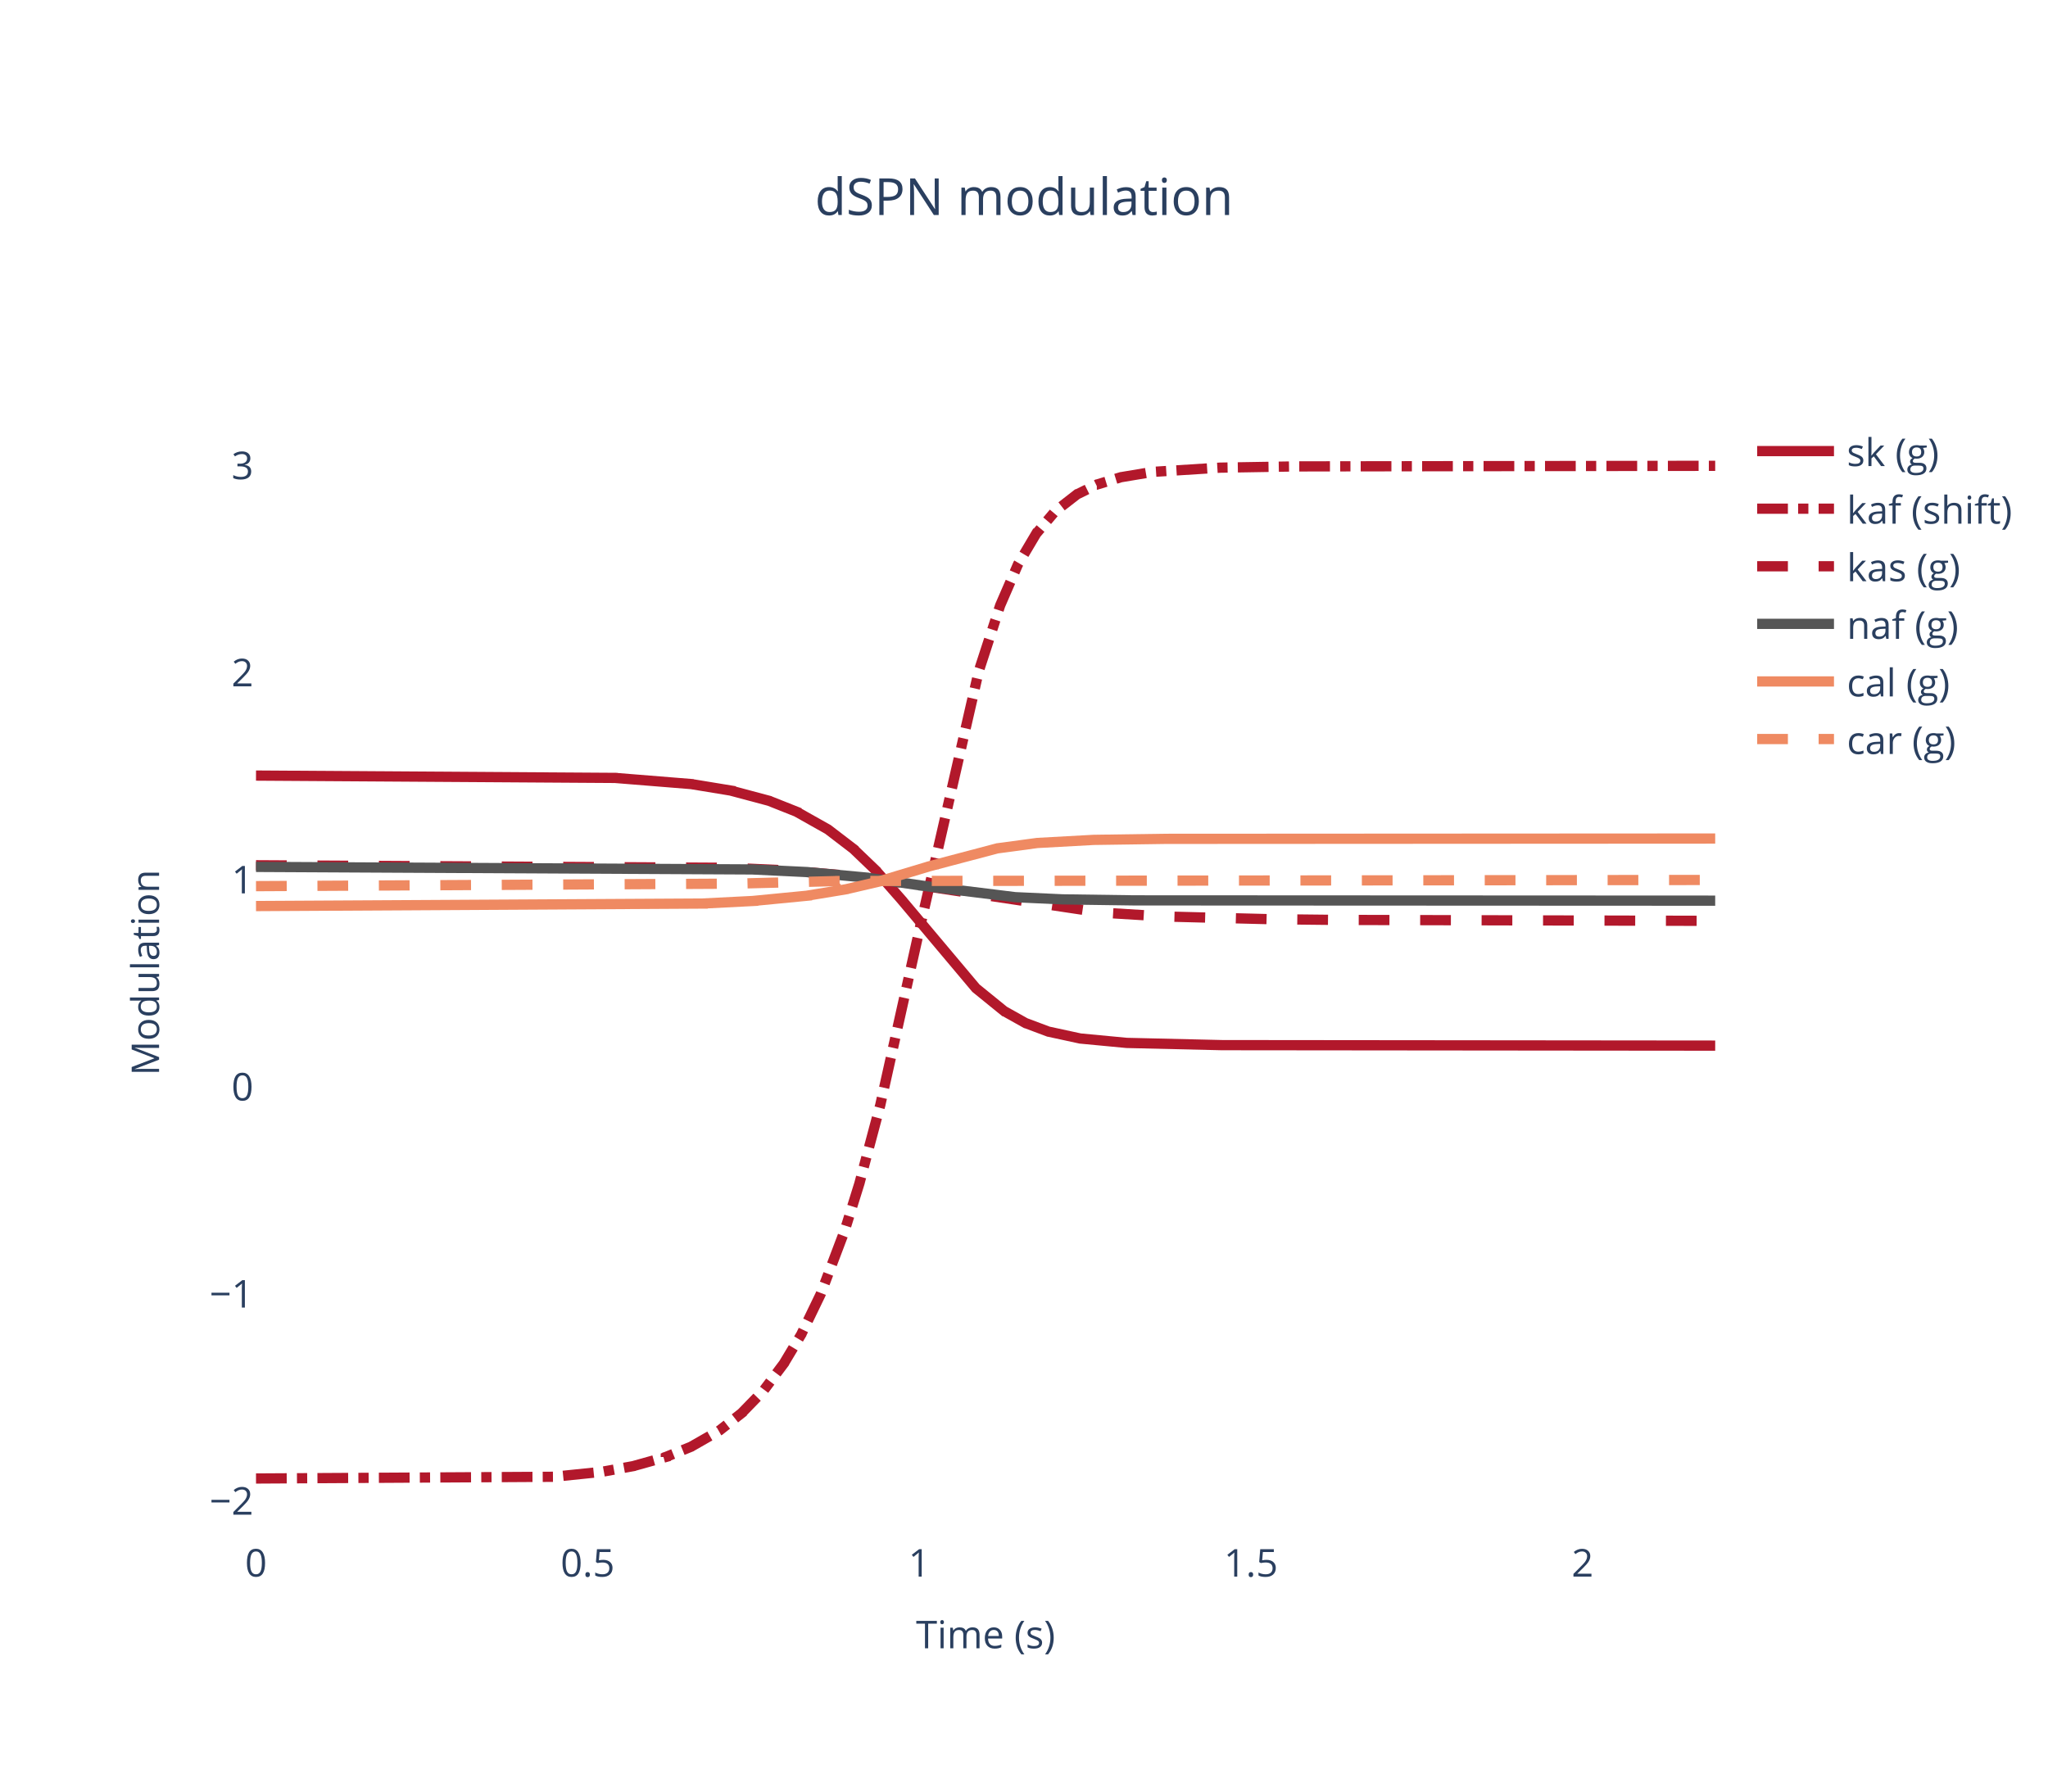
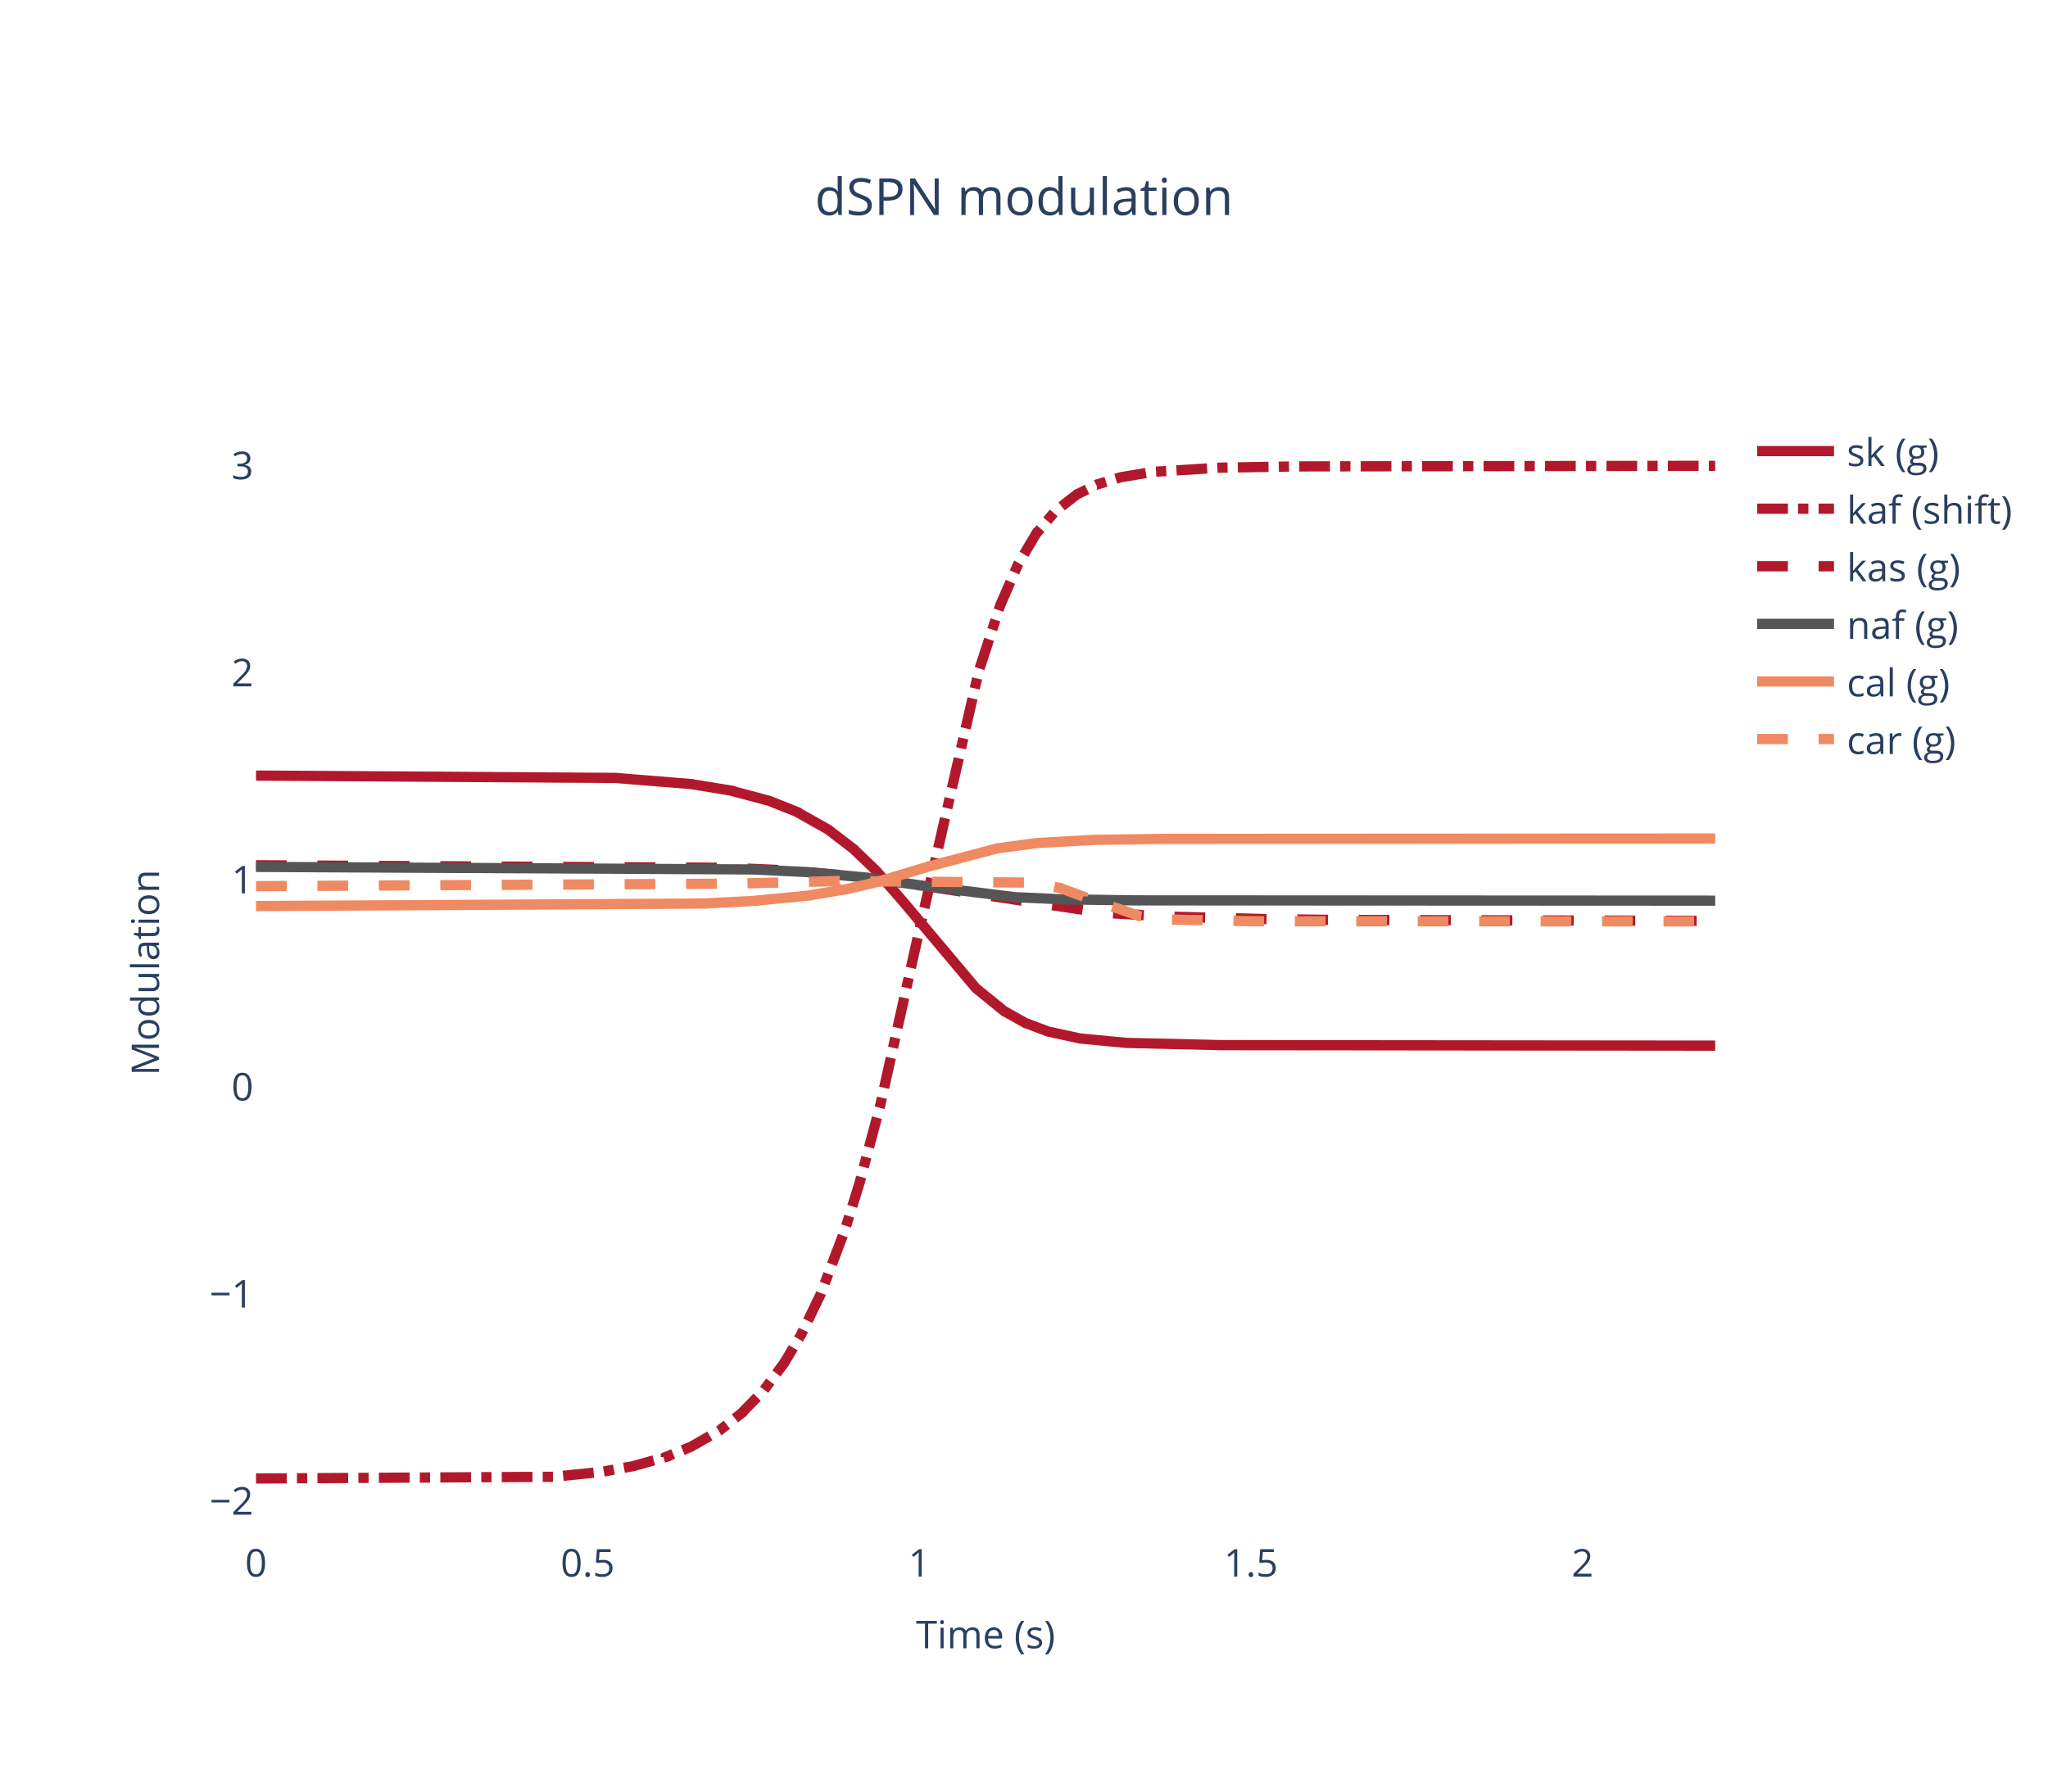
<svg xmlns="http://www.w3.org/2000/svg" class="main-svg" width="800" height="700" style="" viewBox="0 0 800 700">
  <rect x="0" y="0" width="800" height="700" style="fill: rgb(255, 255, 255); fill-opacity: 1;" />
-   <defs id="defs-c8bf48">
+   <defs id="defs-66102b">
    <g class="clips">
-       <clipPath id="clipc8bf48xyplot" class="plotclip">
+       <clipPath id="clip66102bxyplot" class="plotclip">
        <rect width="570" height="440" />
      </clipPath>
-       <clipPath class="axesclip" id="clipc8bf48x">
+       <clipPath class="axesclip" id="clip66102bx">
        <rect x="100" y="0" width="570" height="700" />
      </clipPath>
-       <clipPath class="axesclip" id="clipc8bf48y">
+       <clipPath class="axesclip" id="clip66102by">
        <rect x="0" y="160" width="800" height="440" />
      </clipPath>
-       <clipPath class="axesclip" id="clipc8bf48xy">
+       <clipPath class="axesclip" id="clip66102bxy">
        <rect x="100" y="160" width="570" height="440" />
      </clipPath>
    </g>
    <g class="gradients" />
    <g class="patterns" />
  </defs>
  <g class="bglayer" />
  <g class="layer-below">
    <g class="imagelayer" />
    <g class="shapelayer" />
  </g>
  <g class="cartesianlayer">
    <g class="subplot xy">
      <g class="layer-subplot">
        <g class="shapelayer" />
        <g class="imagelayer" />
      </g>
      <g class="minor-gridlayer">
        <g class="x" />
        <g class="y" />
      </g>
      <g class="gridlayer">
        <g class="x">
          <path class="xgrid crisp" transform="translate(229.55,0)" d="M0,160v440" style="stroke: rgb(255, 255, 255); stroke-opacity: 1; stroke-width: 1px;" />
          <path class="xgrid crisp" transform="translate(359.09,0)" d="M0,160v440" style="stroke: rgb(255, 255, 255); stroke-opacity: 1; stroke-width: 1px;" />
          <path class="xgrid crisp" transform="translate(488.64,0)" d="M0,160v440" style="stroke: rgb(255, 255, 255); stroke-opacity: 1; stroke-width: 1px;" />
          <path class="xgrid crisp" transform="translate(618.18,0)" d="M0,160v440" style="stroke: rgb(255, 255, 255); stroke-opacity: 1; stroke-width: 1px;" />
        </g>
        <g class="y">
          <path class="ygrid crisp" transform="translate(0,586.56)" d="M100,0h570" style="stroke: rgb(255, 255, 255); stroke-opacity: 1; stroke-width: 1px;" />
          <path class="ygrid crisp" transform="translate(0,505.64)" d="M100,0h570" style="stroke: rgb(255, 255, 255); stroke-opacity: 1; stroke-width: 1px;" />
          <path class="ygrid crisp" transform="translate(0,343.81)" d="M100,0h570" style="stroke: rgb(255, 255, 255); stroke-opacity: 1; stroke-width: 1px;" />
          <path class="ygrid crisp" transform="translate(0,262.9)" d="M100,0h570" style="stroke: rgb(255, 255, 255); stroke-opacity: 1; stroke-width: 1px;" />
          <path class="ygrid crisp" transform="translate(0,181.98)" d="M100,0h570" style="stroke: rgb(255, 255, 255); stroke-opacity: 1; stroke-width: 1px;" />
        </g>
      </g>
      <g class="zerolinelayer">
        <path class="xzl zl crisp" transform="translate(100,0)" d="M0,160v440" style="stroke: rgb(255, 255, 255); stroke-opacity: 1; stroke-width: 2px;" />
        <path class="yzl zl crisp" transform="translate(0,424.73)" d="M100,0h570" style="stroke: rgb(255, 255, 255); stroke-opacity: 1; stroke-width: 2px;" />
      </g>
      <g class="layer-between">
        <g class="shapelayer" />
        <g class="imagelayer" />
      </g>
      <path class="xlines-below" />
      <path class="ylines-below" />
      <g class="overlines-below" />
      <g class="xaxislayer-below" />
      <g class="yaxislayer-below" />
      <g class="overaxes-below" />
      <g class="overplot">
-         <g class="xy" transform="translate(100,160)" clip-path="url(#clipc8bf48xyplot)">
+         <g class="xy" transform="translate(100,160)" clip-path="url(#clip66102bxyplot)">
          <g class="scatterlayer mlayer">
-             <g class="trace scatter trace8c6f8f" style="stroke-miterlimit: 2; opacity: 1;">
+             <g class="trace scatter traceb29651" style="stroke-miterlimit: 2; opacity: 1;">
              <g class="fills" />
              <g class="errorbars" />
              <g class="lines">
                <path class="js-line" d="M0,143.03L140.35,143.94L140.36,143.95L170.09,146.35L170.09,146.35L170.1,146.36L185.48,148.89L185.48,148.9L200.46,152.9L200.47,152.91L211.15,157.15L211.15,157.16L223.43,164.07L223.43,164.07L223.44,164.08L233.38,171.69L233.38,171.7L242.13,180.09L242.13,180.1L252.24,191.62L252.24,191.63L281.21,226.09L281.22,226.1L292.28,235.08L292.29,235.08L300.59,239.72L300.6,239.72L309.51,243.06L309.52,243.06L321.97,245.76L321.97,245.76L321.98,245.76L340.13,247.48L340.13,247.48L340.14,247.48L377.34,248.35L377.35,248.35L570,248.54" style="vector-effect: none; fill: none; stroke: rgb(178, 24, 43); stroke-opacity: 1; stroke-width: 4px; opacity: 1;" />
              </g>
              <g class="points" />
              <g class="text" />
            </g>
-             <g class="trace scatter trace74a7bf" style="stroke-miterlimit: 2; opacity: 1;">
+             <g class="trace scatter trace236dfb" style="stroke-miterlimit: 2; opacity: 1;">
              <g class="fills" />
              <g class="errorbars" />
              <g class="lines">
                <path class="js-line" d="M0,417.67L116.33,417L116.33,417L116.34,416.99L135.15,415.06L135.15,415.05L147.38,412.83L147.38,412.83L147.39,412.82L160.09,409.27L160.09,409.26L169.92,405.27L169.92,405.27L169.93,405.26L181.07,398.89L181.07,398.89L181.08,398.88L189.73,392.1L189.73,392.09L198.26,383.31L198.26,383.3L206.2,372.72L206.2,372.71L212.99,361.38L212.99,361.36L220.51,345.78L220.52,345.76L229.99,320.75L229.99,320.73L235.75,302.24L235.75,302.21L243.9,271.6L243.9,271.57L258.59,205.74L258.59,205.71L282.37,102.06L282.38,102.04L290.7,76.52L290.71,76.5L297.67,60.47L297.68,60.46L304.76,48.51L304.77,48.51L312.1,39.84L312.11,39.83L320.69,33.16L320.7,33.16L328.45,29.33L328.46,29.33L337.87,26.45L337.87,26.45L337.88,26.45L350.31,24.37L350.32,24.37L376.59,22.72L376.6,22.72L406.42,22.23L406.42,22.23L406.43,22.23L570,22" style="vector-effect: none; fill: none; stroke: rgb(178, 24, 43); stroke-opacity: 1; stroke-dasharray: 12px, 4px, 4px, 4px; stroke-width: 4px; opacity: 1;" />
              </g>
              <g class="points" />
              <g class="text" />
            </g>
-             <g class="trace scatter traced9e0a3" style="stroke-miterlimit: 2; opacity: 1;">
+             <g class="trace scatter trace892551" style="stroke-miterlimit: 2; opacity: 1;">
              <g class="fills" />
              <g class="errorbars" />
              <g class="lines">
                <path class="js-line" d="M0,178.07L185.26,179.06L185.26,179.06L185.27,179.07L207.23,180.07L207.23,180.07L207.24,180.08L234.9,182.45L234.9,182.46L258.87,185.85L258.88,185.86L330.59,196.6L330.59,196.6L330.6,196.6L355.69,198.11L355.69,198.11L355.7,198.11L396.27,199.14L396.27,199.14L396.28,199.14L421.9,199.42L421.9,199.42L421.91,199.42L570,199.79" style="vector-effect: none; fill: none; stroke: rgb(178, 24, 43); stroke-opacity: 1; stroke-dasharray: 12px, 12px; stroke-width: 4px; opacity: 1;" />
              </g>
              <g class="points" />
              <g class="text" />
            </g>
-             <g class="trace scatter trace223e3b" style="stroke-miterlimit: 2; opacity: 1;">
+             <g class="trace scatter trace4c16ff" style="stroke-miterlimit: 2; opacity: 1;">
              <g class="fills" />
              <g class="errorbars" />
              <g class="lines">
                <path class="js-line" d="M0,178.71L194.08,179.7L194.08,179.7L194.09,179.71L214.96,180.71L214.97,180.72L238.56,182.89L238.56,182.89L238.57,182.9L260.65,186.1L260.65,186.11L296.54,190.54L296.54,190.54L296.55,190.54L315.19,191.4L315.2,191.4L343.02,191.79L343.02,191.79L343.03,191.79L570,191.9" style="vector-effect: none; fill: none; stroke: rgb(85, 85, 85); stroke-opacity: 1; stroke-width: 4px; opacity: 1;" />
              </g>
              <g class="points" />
              <g class="text" />
            </g>
-             <g class="trace scatter traced1f8bc" style="stroke-miterlimit: 2; opacity: 1;">
+             <g class="trace scatter tracef9b997" style="stroke-miterlimit: 2; opacity: 1;">
              <g class="fills" />
              <g class="errorbars" />
              <g class="lines">
                <path class="js-line" d="M0,194.01L174.47,193.03L174.47,193.02L194.2,192.02L194.2,192.01L215.25,189.97L215.25,189.96L230.58,187.43L230.58,187.43L230.59,187.42L242.68,184.6L242.68,184.59L262.84,178.53L262.85,178.52L289.6,171.46L289.61,171.46L305.2,169.36L305.2,169.36L305.21,169.36L327.27,168.15L327.28,168.15L355.3,167.75L355.3,167.75L355.31,167.75L570,167.63" style="vector-effect: none; fill: none; stroke: rgb(239, 138, 98); stroke-opacity: 1; stroke-width: 4px; opacity: 1;" />
              </g>
              <g class="points" />
              <g class="text" />
            </g>
-             <g class="trace scatter traced79fcb" style="stroke-miterlimit: 2; opacity: 1;">
-               <g class="fills" />
-               <g class="errorbars" />
-               <g class="lines">
-                 <path class="js-line" d="M0,186.23L187.69,185.25L187.69,185.25L187.7,185.24L227.08,184.24L227.09,184.23L570,183.81" style="vector-effect: none; fill: none; stroke: rgb(239, 138, 98); stroke-opacity: 1; stroke-dasharray: 12px, 12px; stroke-width: 4px; opacity: 1;" />
+             <g class="trace scatter tracea1259c" style="stroke-miterlimit: 2; opacity: 1;">
+               <g class="fills" />
+               <g class="errorbars" />
+               <g class="lines">
+                 <path class="js-line" d="M0,186.23L187.7,185.25L187.7,185.25L187.71,185.24L227.15,184.24L227.16,184.23L303.05,184.86L303.05,184.86L303.06,184.87L314.12,186.97L314.12,186.97L314.13,186.98L323.03,190.23L323.03,190.24L345.17,197.95L345.17,197.95L345.18,197.95L356.91,199.28L356.92,199.28L389.86,199.95L389.87,199.95L570,199.99" style="vector-effect: none; fill: none; stroke: rgb(239, 138, 98); stroke-opacity: 1; stroke-dasharray: 12px, 12px; stroke-width: 4px; opacity: 1;" />
              </g>
              <g class="points" />
              <g class="text" />
            </g>
          </g>
        </g>
      </g>
      <g class="zerolinelayer-above" />
      <path class="xlines-above crisp" d="M0,0" style="fill: none;" />
      <path class="ylines-above crisp" d="M0,0" style="fill: none;" />
      <g class="overlines-above" />
      <g class="xaxislayer-above">
        <g class="xtick">
          <text text-anchor="middle" x="0" y="616" transform="translate(100,0)" style="font-family: 'Open Sans', verdana, arial, sans-serif; font-size: 15px; fill: rgb(42, 63, 95); fill-opacity: 1; white-space: pre;">0</text>
        </g>
        <g class="xtick">
          <text text-anchor="middle" x="0" y="616" style="font-family: 'Open Sans', verdana, arial, sans-serif; font-size: 15px; fill: rgb(42, 63, 95); fill-opacity: 1; white-space: pre;" transform="translate(229.55,0)">0.5</text>
        </g>
        <g class="xtick">
          <text text-anchor="middle" x="0" y="616" style="font-family: 'Open Sans', verdana, arial, sans-serif; font-size: 15px; fill: rgb(42, 63, 95); fill-opacity: 1; white-space: pre;" transform="translate(359.09,0)">1</text>
        </g>
        <g class="xtick">
          <text text-anchor="middle" x="0" y="616" style="font-family: 'Open Sans', verdana, arial, sans-serif; font-size: 15px; fill: rgb(42, 63, 95); fill-opacity: 1; white-space: pre;" transform="translate(488.64,0)">1.5</text>
        </g>
        <g class="xtick">
          <text text-anchor="middle" x="0" y="616" style="font-family: 'Open Sans', verdana, arial, sans-serif; font-size: 15px; fill: rgb(42, 63, 95); fill-opacity: 1; white-space: pre;" transform="translate(618.18,0)">2</text>
        </g>
      </g>
      <g class="yaxislayer-above">
        <g class="ytick">
          <text text-anchor="end" x="99" y="5.25" transform="translate(0,586.56)" style="font-family: 'Open Sans', verdana, arial, sans-serif; font-size: 15px; fill: rgb(42, 63, 95); fill-opacity: 1; white-space: pre;">−2</text>
        </g>
        <g class="ytick">
          <text text-anchor="end" x="99" y="5.25" style="font-family: 'Open Sans', verdana, arial, sans-serif; font-size: 15px; fill: rgb(42, 63, 95); fill-opacity: 1; white-space: pre;" transform="translate(0,505.64)">−1</text>
        </g>
        <g class="ytick">
          <text text-anchor="end" x="99" y="5.25" style="font-family: 'Open Sans', verdana, arial, sans-serif; font-size: 15px; fill: rgb(42, 63, 95); fill-opacity: 1; white-space: pre;" transform="translate(0,424.73)">0</text>
        </g>
        <g class="ytick">
          <text text-anchor="end" x="99" y="5.25" style="font-family: 'Open Sans', verdana, arial, sans-serif; font-size: 15px; fill: rgb(42, 63, 95); fill-opacity: 1; white-space: pre;" transform="translate(0,343.81)">1</text>
        </g>
        <g class="ytick">
          <text text-anchor="end" x="99" y="5.25" style="font-family: 'Open Sans', verdana, arial, sans-serif; font-size: 15px; fill: rgb(42, 63, 95); fill-opacity: 1; white-space: pre;" transform="translate(0,262.9)">2</text>
        </g>
        <g class="ytick">
          <text text-anchor="end" x="99" y="5.25" style="font-family: 'Open Sans', verdana, arial, sans-serif; font-size: 15px; fill: rgb(42, 63, 95); fill-opacity: 1; white-space: pre;" transform="translate(0,181.98)">3</text>
        </g>
      </g>
      <g class="overaxes-above" />
    </g>
  </g>
  <g class="polarlayer" />
  <g class="smithlayer" />
  <g class="ternarylayer" />
  <g class="geolayer" />
  <g class="funnelarealayer" />
  <g class="pielayer" />
  <g class="iciclelayer" />
  <g class="treemaplayer" />
  <g class="sunburstlayer" />
  <g class="glimages" />
-   <defs id="topdefs-c8bf48">
+   <defs id="topdefs-66102b">
    <g class="clips" />
-     <clipPath id="legendc8bf48">
+     <clipPath id="legend66102b">
      <rect width="107" height="145" x="0" y="0" />
    </clipPath>
  </defs>
  <g class="layer-above">
    <g class="imagelayer" />
    <g class="shapelayer" />
  </g>
  <g class="infolayer">
    <g class="legend" pointer-events="all" transform="translate(681.4,160)">
      <rect class="bg" shape-rendering="crispEdges" style="stroke: rgb(68, 68, 68); stroke-opacity: 1; fill: rgb(255, 255, 255); fill-opacity: 1; stroke-width: 0px;" width="107" height="145" x="0" y="0" />
-       <g class="scrollbox" transform="" clip-path="url(#legendc8bf48)">
+       <g class="scrollbox" transform="" clip-path="url(#legend66102b)">
        <g class="groups">
          <g class="traces" transform="translate(0,16.25)" style="opacity: 1;">
            <text class="legendtext" text-anchor="start" x="40" y="5.85" style="font-family: 'Open Sans', verdana, arial, sans-serif; font-size: 15px; fill: rgb(42, 63, 95); fill-opacity: 1; white-space: pre;">sk (g)</text>
            <g class="layers" style="opacity: 1;">
              <g class="legendfill" />
              <g class="legendlines">
                <path class="js-line" d="M5,0h30" style="fill: none; stroke: rgb(178, 24, 43); stroke-opacity: 1; stroke-width: 4px;" />
              </g>
              <g class="legendsymbols">
                <g class="legendpoints" />
              </g>
            </g>
            <rect class="legendtoggle" x="0" y="-11.25" width="101.688" height="22.5" style="fill: rgb(0, 0, 0); fill-opacity: 0;" />
          </g>
          <g class="traces" transform="translate(0,38.75)" style="opacity: 1;">
            <text class="legendtext" text-anchor="start" x="40" y="5.85" style="font-family: 'Open Sans', verdana, arial, sans-serif; font-size: 15px; fill: rgb(42, 63, 95); fill-opacity: 1; white-space: pre;">kaf (shift)</text>
            <g class="layers" style="opacity: 1;">
              <g class="legendfill" />
              <g class="legendlines">
                <path class="js-line" d="M5,0h30" style="fill: none; stroke: rgb(178, 24, 43); stroke-opacity: 1; stroke-dasharray: 12px, 4px, 4px, 4px; stroke-width: 4px;" />
              </g>
              <g class="legendsymbols">
                <g class="legendpoints" />
              </g>
            </g>
            <rect class="legendtoggle" x="0" y="-11.25" width="101.688" height="22.5" style="fill: rgb(0, 0, 0); fill-opacity: 0;" />
          </g>
          <g class="traces" transform="translate(0,61.25)" style="opacity: 1;">
            <text class="legendtext" text-anchor="start" x="40" y="5.85" style="font-family: 'Open Sans', verdana, arial, sans-serif; font-size: 15px; fill: rgb(42, 63, 95); fill-opacity: 1; white-space: pre;">kas (g)</text>
            <g class="layers" style="opacity: 1;">
              <g class="legendfill" />
              <g class="legendlines">
                <path class="js-line" d="M5,0h30" style="fill: none; stroke: rgb(178, 24, 43); stroke-opacity: 1; stroke-dasharray: 12px, 12px; stroke-width: 4px;" />
              </g>
              <g class="legendsymbols">
                <g class="legendpoints" />
              </g>
            </g>
            <rect class="legendtoggle" x="0" y="-11.25" width="101.688" height="22.5" style="fill: rgb(0, 0, 0); fill-opacity: 0;" />
          </g>
          <g class="traces" transform="translate(0,83.75)" style="opacity: 1;">
            <text class="legendtext" text-anchor="start" x="40" y="5.85" style="font-family: 'Open Sans', verdana, arial, sans-serif; font-size: 15px; fill: rgb(42, 63, 95); fill-opacity: 1; white-space: pre;">naf (g)</text>
            <g class="layers" style="opacity: 1;">
              <g class="legendfill" />
              <g class="legendlines">
                <path class="js-line" d="M5,0h30" style="fill: none; stroke: rgb(85, 85, 85); stroke-opacity: 1; stroke-width: 4px;" />
              </g>
              <g class="legendsymbols">
                <g class="legendpoints" />
              </g>
            </g>
            <rect class="legendtoggle" x="0" y="-11.25" width="101.688" height="22.5" style="fill: rgb(0, 0, 0); fill-opacity: 0;" />
          </g>
          <g class="traces" transform="translate(0,106.25)" style="opacity: 1;">
            <text class="legendtext" text-anchor="start" x="40" y="5.85" style="font-family: 'Open Sans', verdana, arial, sans-serif; font-size: 15px; fill: rgb(42, 63, 95); fill-opacity: 1; white-space: pre;">cal (g)</text>
            <g class="layers" style="opacity: 1;">
              <g class="legendfill" />
              <g class="legendlines">
                <path class="js-line" d="M5,0h30" style="fill: none; stroke: rgb(239, 138, 98); stroke-opacity: 1; stroke-width: 4px;" />
              </g>
              <g class="legendsymbols">
                <g class="legendpoints" />
              </g>
            </g>
            <rect class="legendtoggle" x="0" y="-11.25" width="101.688" height="22.5" style="fill: rgb(0, 0, 0); fill-opacity: 0;" />
          </g>
          <g class="traces" transform="translate(0,128.75)" style="opacity: 1;">
            <text class="legendtext" text-anchor="start" x="40" y="5.85" style="font-family: 'Open Sans', verdana, arial, sans-serif; font-size: 15px; fill: rgb(42, 63, 95); fill-opacity: 1; white-space: pre;">car (g)</text>
            <g class="layers" style="opacity: 1;">
              <g class="legendfill" />
              <g class="legendlines">
                <path class="js-line" d="M5,0h30" style="fill: none; stroke: rgb(239, 138, 98); stroke-opacity: 1; stroke-dasharray: 12px, 12px; stroke-width: 4px;" />
              </g>
              <g class="legendsymbols">
                <g class="legendpoints" />
              </g>
            </g>
            <rect class="legendtoggle" x="0" y="-11.25" width="101.688" height="22.5" style="fill: rgb(0, 0, 0); fill-opacity: 0;" />
          </g>
        </g>
      </g>
      <rect class="scrollbar" rx="20" ry="3" width="0" height="0" style="fill: rgb(128, 139, 164); fill-opacity: 1;" x="0" y="0" />
    </g>
    <g class="g-gtitle">
      <text class="gtitle" x="400" y="70" text-anchor="middle" dy="0.7em" style="opacity: 1; font-family: 'Open Sans', verdana, arial, sans-serif; font-size: 20px; fill: rgb(42, 63, 95); fill-opacity: 1; white-space: pre;">dSPN modulation</text>
    </g>
    <g class="g-xtitle">
      <text class="xtitle" x="385" y="644" text-anchor="middle" style="opacity: 1; font-family: 'Open Sans', verdana, arial, sans-serif; font-size: 15px; fill: rgb(42, 63, 95); fill-opacity: 1; white-space: pre;">Time (s)</text>
    </g>
    <g class="g-ytitle">
      <text class="ytitle" transform="rotate(-90,62.14062,380)" x="62.141" y="380" text-anchor="middle" style="opacity: 1; font-family: 'Open Sans', verdana, arial, sans-serif; font-size: 15px; fill: rgb(42, 63, 95); fill-opacity: 1; white-space: pre;">Modulation</text>
    </g>
  </g>
</svg>
